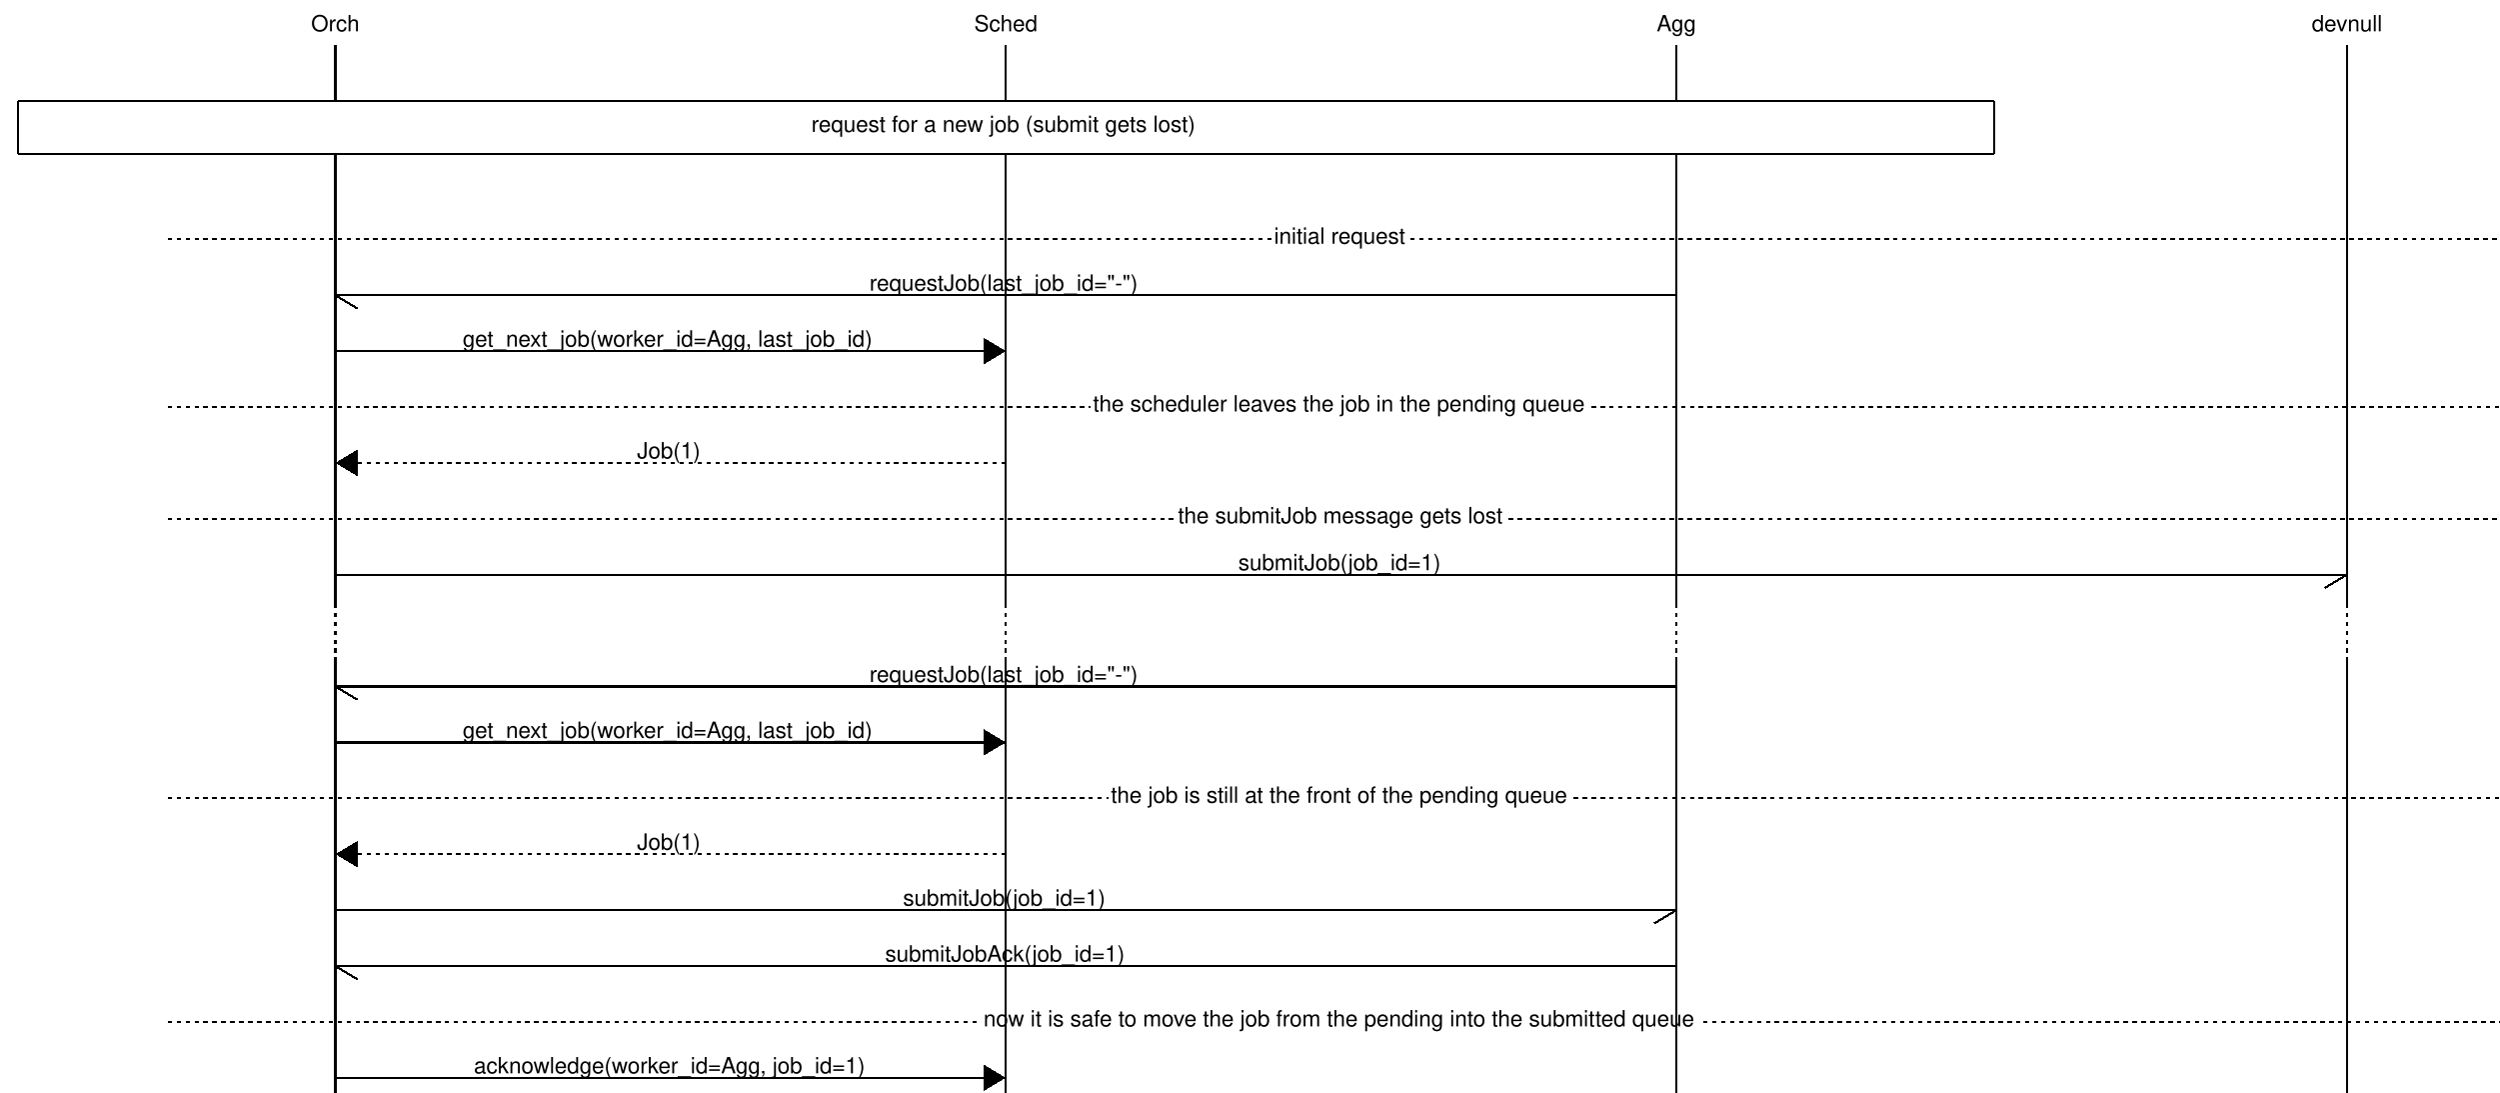
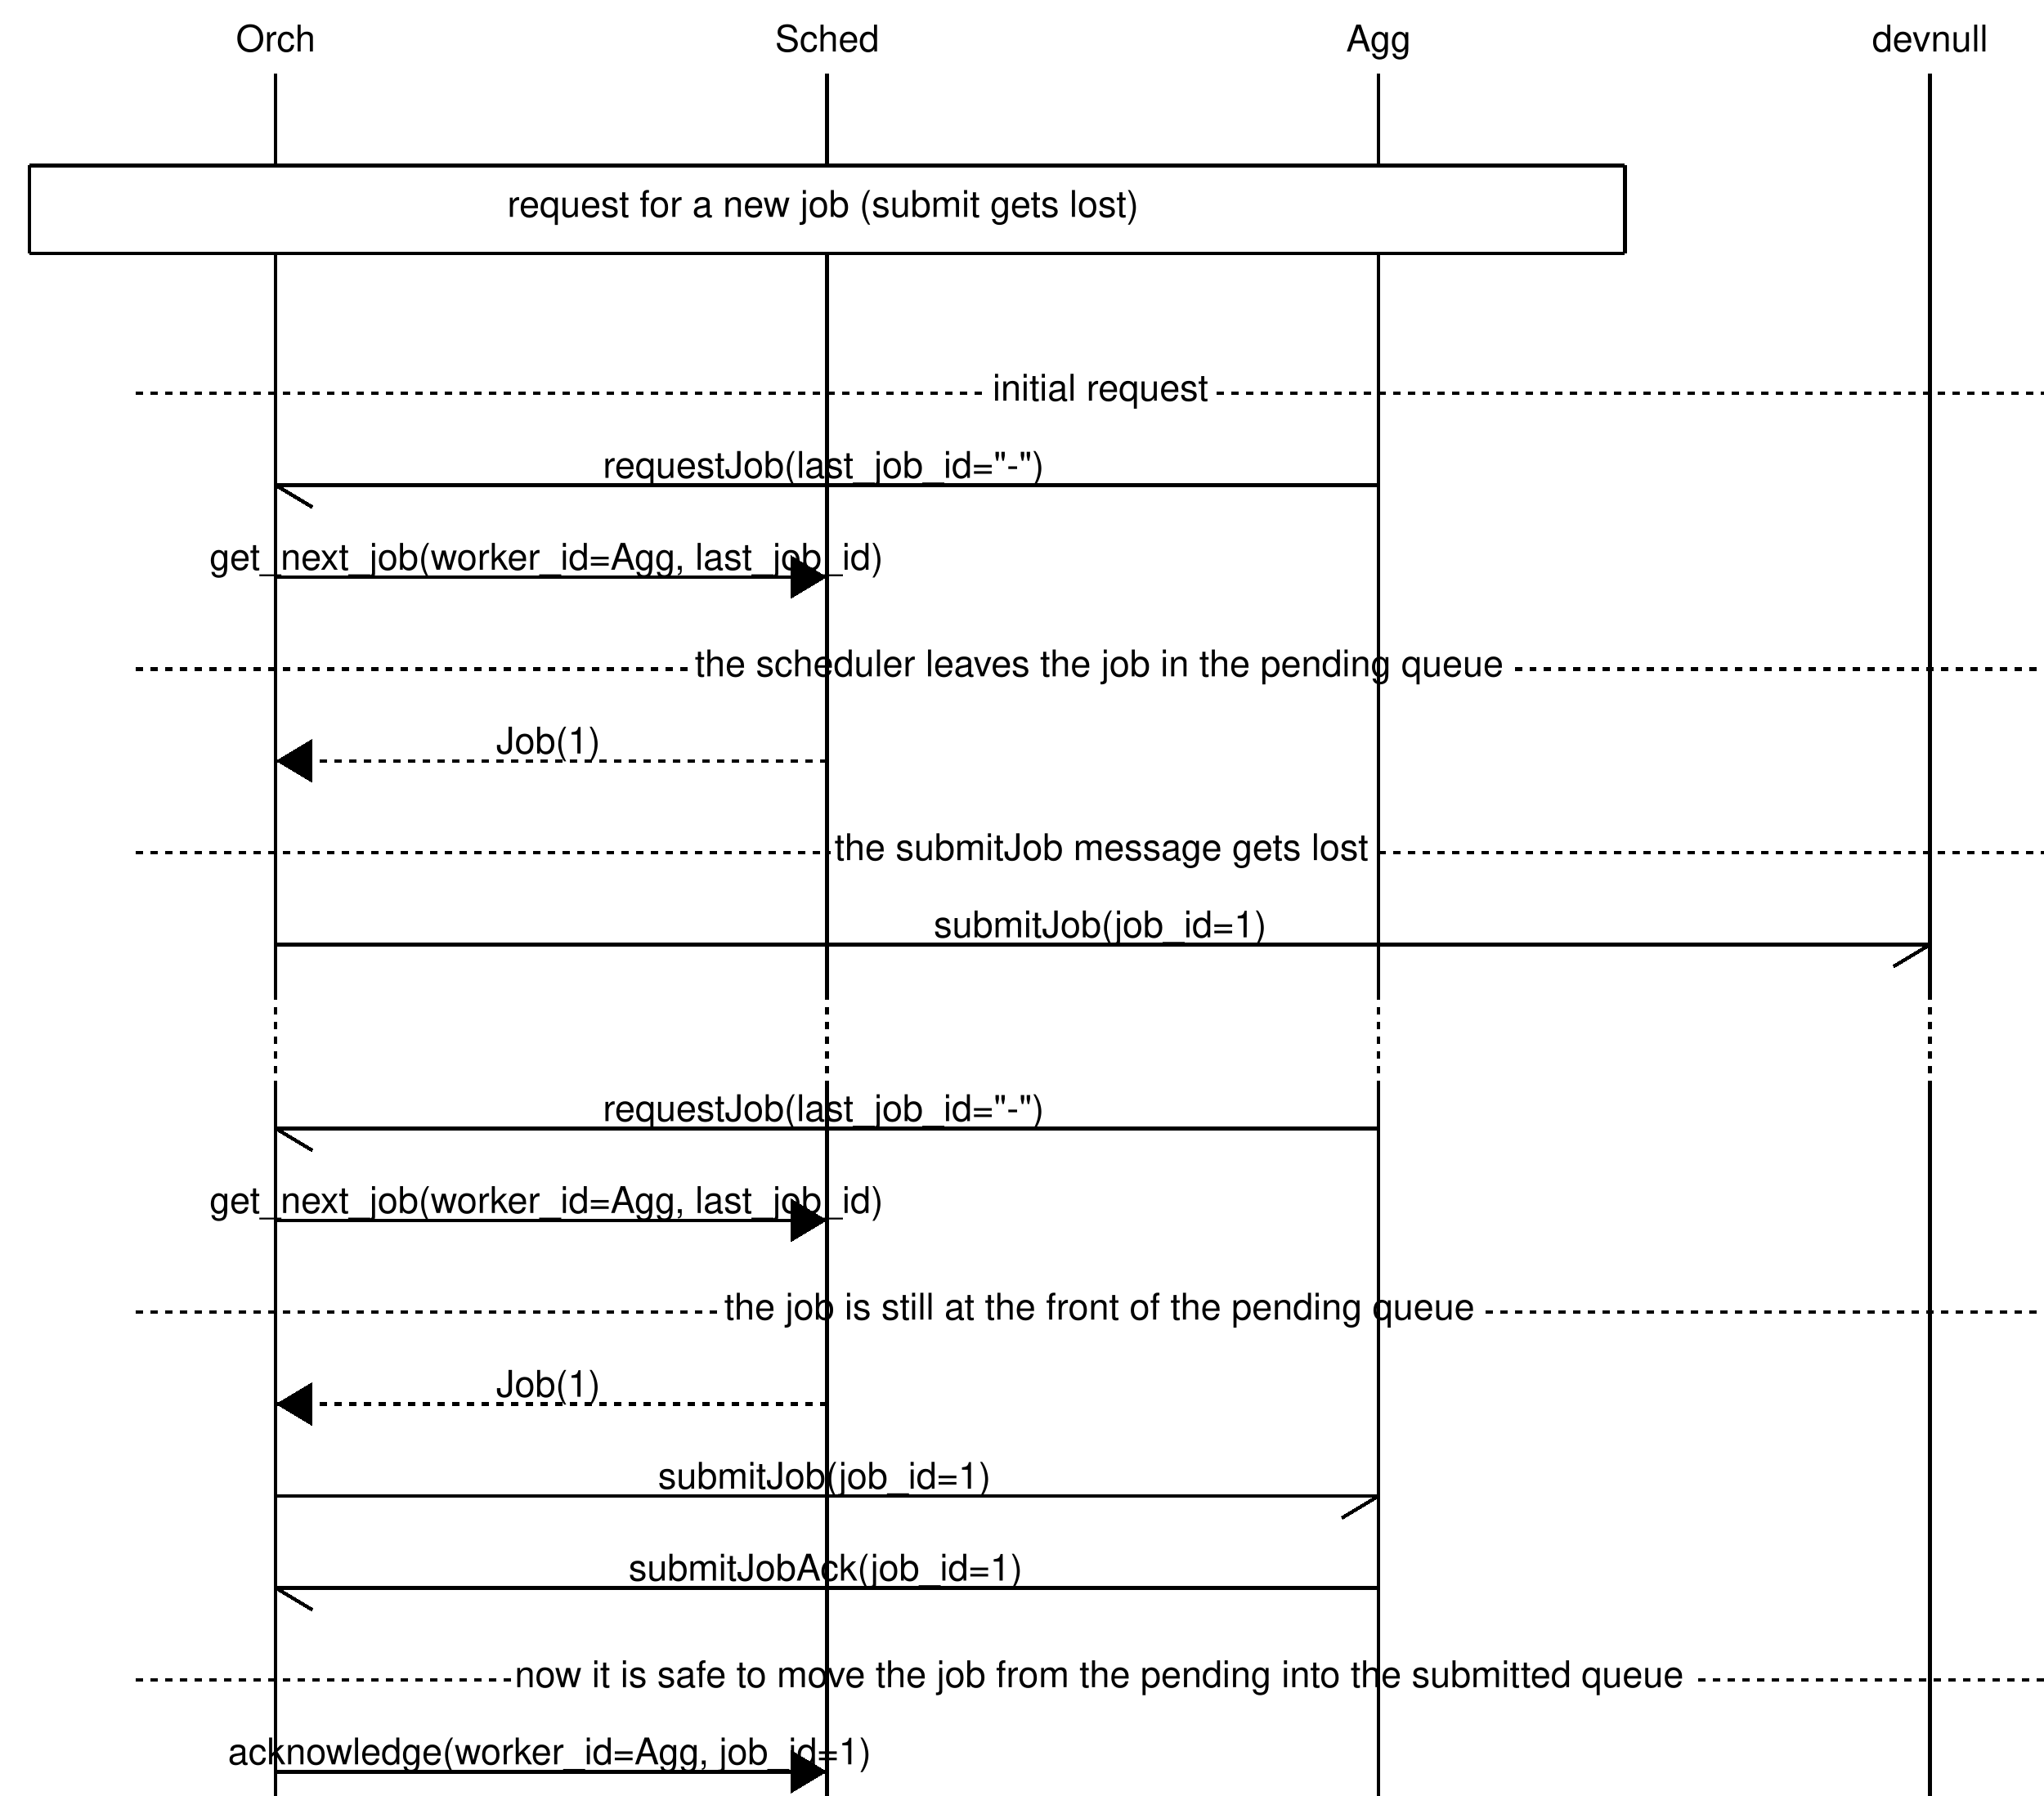
<svg xmlns="http://www.w3.org/2000/svg" width="100%" height="100%" version="1.1" shape-rendering="crispEdges" stroke-width="1" text-rendering="geometricPrecision">
-   <text x="150" y="14" textLength="21" font-family="Helvetica" font-size="10" fill="black" text-anchor="middle">
+   <text x="75" y="14" textLength="21" font-family="Helvetica" font-size="10" fill="black" text-anchor="middle">
Orch
</text>
-   <text x="450" y="14" textLength="28" font-family="Helvetica" font-size="10" fill="black" text-anchor="middle">
+   <text x="225" y="14" textLength="28" font-family="Helvetica" font-size="10" fill="black" text-anchor="middle">
Sched
</text>
-   <text x="750" y="14" textLength="17" font-family="Helvetica" font-size="10" fill="black" text-anchor="middle">
+   <text x="375" y="14" textLength="17" font-family="Helvetica" font-size="10" fill="black" text-anchor="middle">
Agg
</text>
-   <text x="1050" y="14" textLength="31" font-family="Helvetica" font-size="10" fill="black" text-anchor="middle">
+   <text x="525" y="14" textLength="31" font-family="Helvetica" font-size="10" fill="black" text-anchor="middle">
devnull
</text>
-   <line x1="150" y1="20" x2="150" y2="45" stroke="black" />
-   <line x1="450" y1="20" x2="450" y2="45" stroke="black" />
-   <line x1="750" y1="20" x2="750" y2="45" stroke="black" />
-   <line x1="1050" y1="20" x2="1050" y2="45" stroke="black" />
-   <line x1="150" y1="69" x2="150" y2="70" stroke="black" />
-   <line x1="450" y1="69" x2="450" y2="70" stroke="black" />
-   <line x1="750" y1="69" x2="750" y2="70" stroke="black" />
-   <line x1="1050" y1="45" x2="1050" y2="70" stroke="black" />
-   <line x1="8" y1="45" x2="892" y2="45" stroke="black" />
-   <line x1="8" y1="69" x2="892" y2="69" stroke="black" />
+   <line x1="75" y1="20" x2="75" y2="45" stroke="black" />
+   <line x1="225" y1="20" x2="225" y2="45" stroke="black" />
+   <line x1="375" y1="20" x2="375" y2="45" stroke="black" />
+   <line x1="525" y1="20" x2="525" y2="45" stroke="black" />
+   <line x1="75" y1="69" x2="75" y2="70" stroke="black" />
+   <line x1="225" y1="69" x2="225" y2="70" stroke="black" />
+   <line x1="375" y1="69" x2="375" y2="70" stroke="black" />
+   <line x1="525" y1="45" x2="525" y2="70" stroke="black" />
+   <line x1="8" y1="45" x2="442" y2="45" stroke="black" />
+   <line x1="8" y1="69" x2="442" y2="69" stroke="black" />
  <line x1="8" y1="45" x2="8" y2="69" stroke="black" />
-   <line x1="892" y1="45" x2="892" y2="69" stroke="black" />
-   <text x="363" y="59" textLength="172" font-family="Helvetica" font-size="10" fill="black">
+   <line x1="442" y1="45" x2="442" y2="69" stroke="black" />
+   <text x="138" y="59" textLength="172" font-family="Helvetica" font-size="10" fill="black">
request for a new job (submit gets lost)
</text>
-   <line x1="150" y1="70" x2="150" y2="95" stroke="black" />
-   <line x1="450" y1="70" x2="450" y2="95" stroke="black" />
-   <line x1="750" y1="70" x2="750" y2="95" stroke="black" />
-   <line x1="1050" y1="70" x2="1050" y2="95" stroke="black" />
-   <line x1="150" y1="95" x2="150" y2="120" stroke="black" />
-   <line x1="450" y1="95" x2="450" y2="120" stroke="black" />
-   <line x1="750" y1="95" x2="750" y2="120" stroke="black" />
-   <line x1="1050" y1="95" x2="1050" y2="120" stroke="black" />
-   <text x="570" y="109" textLength="58" font-family="Helvetica" font-size="10" fill="black">
+   <line x1="75" y1="70" x2="75" y2="95" stroke="black" />
+   <line x1="225" y1="70" x2="225" y2="95" stroke="black" />
+   <line x1="375" y1="70" x2="375" y2="95" stroke="black" />
+   <line x1="525" y1="70" x2="525" y2="95" stroke="black" />
+   <line x1="75" y1="95" x2="75" y2="120" stroke="black" />
+   <line x1="225" y1="95" x2="225" y2="120" stroke="black" />
+   <line x1="375" y1="95" x2="375" y2="120" stroke="black" />
+   <line x1="525" y1="95" x2="525" y2="120" stroke="black" />
+   <text x="270" y="109" textLength="58" font-family="Helvetica" font-size="10" fill="black">
initial request
</text>
-   <line x1="75" y1="107" x2="569" y2="107" stroke="black" stroke-dasharray="2,2" />
-   <line x1="631" y1="107" x2="1125" y2="107" stroke="black" stroke-dasharray="2,2" />
-   <line x1="150" y1="120" x2="150" y2="145" stroke="black" />
-   <line x1="450" y1="120" x2="450" y2="145" stroke="black" />
-   <line x1="750" y1="120" x2="750" y2="145" stroke="black" />
-   <line x1="1050" y1="120" x2="1050" y2="145" stroke="black" />
-   <line x1="750" y1="132" x2="150" y2="132" stroke="black" />
-   <line x1="150" y1="132" x2="160" y2="138" stroke="black" />
-   <text x="389" y="130" textLength="120" font-family="Helvetica" font-size="10" fill="black">
+   <line x1="37" y1="107" x2="269" y2="107" stroke="black" stroke-dasharray="2,2" />
+   <line x1="331" y1="107" x2="563" y2="107" stroke="black" stroke-dasharray="2,2" />
+   <line x1="75" y1="120" x2="75" y2="145" stroke="black" />
+   <line x1="225" y1="120" x2="225" y2="145" stroke="black" />
+   <line x1="375" y1="120" x2="375" y2="145" stroke="black" />
+   <line x1="525" y1="120" x2="525" y2="145" stroke="black" />
+   <line x1="375" y1="132" x2="75" y2="132" stroke="black" />
+   <line x1="75" y1="132" x2="85" y2="138" stroke="black" />
+   <text x="164" y="130" textLength="120" font-family="Helvetica" font-size="10" fill="black">
requestJob(last_job_id="-")
</text>
-   <line x1="150" y1="145" x2="150" y2="170" stroke="black" />
-   <line x1="450" y1="145" x2="450" y2="170" stroke="black" />
-   <line x1="750" y1="145" x2="750" y2="170" stroke="black" />
-   <line x1="1050" y1="145" x2="1050" y2="170" stroke="black" />
-   <line x1="150" y1="157" x2="450" y2="157" stroke="black" />
-   <polygon fill="black" points="450,157 440,163 440,151" />
-   <text x="207" y="155" textLength="184" font-family="Helvetica" font-size="10" fill="black">
+   <line x1="75" y1="145" x2="75" y2="170" stroke="black" />
+   <line x1="225" y1="145" x2="225" y2="170" stroke="black" />
+   <line x1="375" y1="145" x2="375" y2="170" stroke="black" />
+   <line x1="525" y1="145" x2="525" y2="170" stroke="black" />
+   <line x1="75" y1="157" x2="225" y2="157" stroke="black" />
+   <polygon fill="black" points="225,157 215,163 215,151" />
+   <text x="57" y="155" textLength="184" font-family="Helvetica" font-size="10" fill="black">
get_next_job(worker_id=Agg, last_job_id)
</text>
-   <line x1="150" y1="170" x2="150" y2="195" stroke="black" />
-   <line x1="450" y1="170" x2="450" y2="195" stroke="black" />
-   <line x1="750" y1="170" x2="750" y2="195" stroke="black" />
-   <line x1="1050" y1="170" x2="1050" y2="195" stroke="black" />
-   <text x="489" y="184" textLength="220" font-family="Helvetica" font-size="10" fill="black">
+   <line x1="75" y1="170" x2="75" y2="195" stroke="black" />
+   <line x1="225" y1="170" x2="225" y2="195" stroke="black" />
+   <line x1="375" y1="170" x2="375" y2="195" stroke="black" />
+   <line x1="525" y1="170" x2="525" y2="195" stroke="black" />
+   <text x="189" y="184" textLength="220" font-family="Helvetica" font-size="10" fill="black">
the scheduler leaves the job in the pending queue
</text>
-   <line x1="75" y1="182" x2="488" y2="182" stroke="black" stroke-dasharray="2,2" />
-   <line x1="712" y1="182" x2="1125" y2="182" stroke="black" stroke-dasharray="2,2" />
-   <line x1="150" y1="195" x2="150" y2="220" stroke="black" />
-   <line x1="450" y1="195" x2="450" y2="220" stroke="black" />
-   <line x1="750" y1="195" x2="750" y2="220" stroke="black" />
-   <line x1="1050" y1="195" x2="1050" y2="220" stroke="black" />
-   <line x1="450" y1="207" x2="150" y2="207" stroke="black" stroke-dasharray="2,2" />
-   <polygon fill="black" points="150,207 160,213 160,201" />
-   <text x="285" y="205" textLength="28" font-family="Helvetica" font-size="10" fill="black">
+   <line x1="37" y1="182" x2="188" y2="182" stroke="black" stroke-dasharray="2,2" />
+   <line x1="412" y1="182" x2="563" y2="182" stroke="black" stroke-dasharray="2,2" />
+   <line x1="75" y1="195" x2="75" y2="220" stroke="black" />
+   <line x1="225" y1="195" x2="225" y2="220" stroke="black" />
+   <line x1="375" y1="195" x2="375" y2="220" stroke="black" />
+   <line x1="525" y1="195" x2="525" y2="220" stroke="black" />
+   <line x1="225" y1="207" x2="75" y2="207" stroke="black" stroke-dasharray="2,2" />
+   <polygon fill="black" points="75,207 85,213 85,201" />
+   <text x="135" y="205" textLength="28" font-family="Helvetica" font-size="10" fill="black">
Job(1)
</text>
-   <line x1="150" y1="220" x2="150" y2="245" stroke="black" />
-   <line x1="450" y1="220" x2="450" y2="245" stroke="black" />
-   <line x1="750" y1="220" x2="750" y2="245" stroke="black" />
-   <line x1="1050" y1="220" x2="1050" y2="245" stroke="black" />
-   <text x="527" y="234" textLength="145" font-family="Helvetica" font-size="10" fill="black">
+   <line x1="75" y1="220" x2="75" y2="245" stroke="black" />
+   <line x1="225" y1="220" x2="225" y2="245" stroke="black" />
+   <line x1="375" y1="220" x2="375" y2="245" stroke="black" />
+   <line x1="525" y1="220" x2="525" y2="245" stroke="black" />
+   <text x="227" y="234" textLength="145" font-family="Helvetica" font-size="10" fill="black">
the submitJob message gets lost
</text>
-   <line x1="75" y1="232" x2="526" y2="232" stroke="black" stroke-dasharray="2,2" />
-   <line x1="675" y1="232" x2="1125" y2="232" stroke="black" stroke-dasharray="2,2" />
-   <line x1="150" y1="245" x2="150" y2="270" stroke="black" />
-   <line x1="450" y1="245" x2="450" y2="270" stroke="black" />
-   <line x1="750" y1="245" x2="750" y2="270" stroke="black" />
-   <line x1="1050" y1="245" x2="1050" y2="270" stroke="black" />
-   <line x1="150" y1="257" x2="1050" y2="257" stroke="black" />
-   <line x1="1050" y1="257" x2="1040" y2="263" stroke="black" />
-   <text x="554" y="255" textLength="90" font-family="Helvetica" font-size="10" fill="black">
+   <line x1="37" y1="232" x2="226" y2="232" stroke="black" stroke-dasharray="2,2" />
+   <line x1="375" y1="232" x2="563" y2="232" stroke="black" stroke-dasharray="2,2" />
+   <line x1="75" y1="245" x2="75" y2="270" stroke="black" />
+   <line x1="225" y1="245" x2="225" y2="270" stroke="black" />
+   <line x1="375" y1="245" x2="375" y2="270" stroke="black" />
+   <line x1="525" y1="245" x2="525" y2="270" stroke="black" />
+   <line x1="75" y1="257" x2="525" y2="257" stroke="black" />
+   <line x1="525" y1="257" x2="515" y2="263" stroke="black" />
+   <text x="254" y="255" textLength="90" font-family="Helvetica" font-size="10" fill="black">
submitJob(job_id=1)
</text>
-   <line x1="150" y1="270" x2="150" y2="295" stroke="black" stroke-dasharray="2,2" />
-   <line x1="450" y1="270" x2="450" y2="295" stroke="black" stroke-dasharray="2,2" />
-   <line x1="750" y1="270" x2="750" y2="295" stroke="black" stroke-dasharray="2,2" />
-   <line x1="1050" y1="270" x2="1050" y2="295" stroke="black" stroke-dasharray="2,2" />
-   <line x1="150" y1="295" x2="150" y2="320" stroke="black" />
-   <line x1="450" y1="295" x2="450" y2="320" stroke="black" />
-   <line x1="750" y1="295" x2="750" y2="320" stroke="black" />
-   <line x1="1050" y1="295" x2="1050" y2="320" stroke="black" />
-   <line x1="750" y1="307" x2="150" y2="307" stroke="black" />
-   <line x1="150" y1="307" x2="160" y2="313" stroke="black" />
-   <text x="389" y="305" textLength="120" font-family="Helvetica" font-size="10" fill="black">
+   <line x1="75" y1="270" x2="75" y2="295" stroke="black" stroke-dasharray="2,2" />
+   <line x1="225" y1="270" x2="225" y2="295" stroke="black" stroke-dasharray="2,2" />
+   <line x1="375" y1="270" x2="375" y2="295" stroke="black" stroke-dasharray="2,2" />
+   <line x1="525" y1="270" x2="525" y2="295" stroke="black" stroke-dasharray="2,2" />
+   <line x1="75" y1="295" x2="75" y2="320" stroke="black" />
+   <line x1="225" y1="295" x2="225" y2="320" stroke="black" />
+   <line x1="375" y1="295" x2="375" y2="320" stroke="black" />
+   <line x1="525" y1="295" x2="525" y2="320" stroke="black" />
+   <line x1="375" y1="307" x2="75" y2="307" stroke="black" />
+   <line x1="75" y1="307" x2="85" y2="313" stroke="black" />
+   <text x="164" y="305" textLength="120" font-family="Helvetica" font-size="10" fill="black">
requestJob(last_job_id="-")
</text>
-   <line x1="150" y1="320" x2="150" y2="345" stroke="black" />
-   <line x1="450" y1="320" x2="450" y2="345" stroke="black" />
-   <line x1="750" y1="320" x2="750" y2="345" stroke="black" />
-   <line x1="1050" y1="320" x2="1050" y2="345" stroke="black" />
-   <line x1="150" y1="332" x2="450" y2="332" stroke="black" />
-   <polygon fill="black" points="450,332 440,338 440,326" />
-   <text x="207" y="330" textLength="184" font-family="Helvetica" font-size="10" fill="black">
+   <line x1="75" y1="320" x2="75" y2="345" stroke="black" />
+   <line x1="225" y1="320" x2="225" y2="345" stroke="black" />
+   <line x1="375" y1="320" x2="375" y2="345" stroke="black" />
+   <line x1="525" y1="320" x2="525" y2="345" stroke="black" />
+   <line x1="75" y1="332" x2="225" y2="332" stroke="black" />
+   <polygon fill="black" points="225,332 215,338 215,326" />
+   <text x="57" y="330" textLength="184" font-family="Helvetica" font-size="10" fill="black">
get_next_job(worker_id=Agg, last_job_id)
</text>
-   <line x1="150" y1="345" x2="150" y2="370" stroke="black" />
-   <line x1="450" y1="345" x2="450" y2="370" stroke="black" />
-   <line x1="750" y1="345" x2="750" y2="370" stroke="black" />
-   <line x1="1050" y1="345" x2="1050" y2="370" stroke="black" />
-   <text x="497" y="359" textLength="204" font-family="Helvetica" font-size="10" fill="black">
+   <line x1="75" y1="345" x2="75" y2="370" stroke="black" />
+   <line x1="225" y1="345" x2="225" y2="370" stroke="black" />
+   <line x1="375" y1="345" x2="375" y2="370" stroke="black" />
+   <line x1="525" y1="345" x2="525" y2="370" stroke="black" />
+   <text x="197" y="359" textLength="204" font-family="Helvetica" font-size="10" fill="black">
the job is still at the front of the pending queue
</text>
-   <line x1="75" y1="357" x2="496" y2="357" stroke="black" stroke-dasharray="2,2" />
-   <line x1="704" y1="357" x2="1125" y2="357" stroke="black" stroke-dasharray="2,2" />
-   <line x1="150" y1="370" x2="150" y2="395" stroke="black" />
-   <line x1="450" y1="370" x2="450" y2="395" stroke="black" />
-   <line x1="750" y1="370" x2="750" y2="395" stroke="black" />
-   <line x1="1050" y1="370" x2="1050" y2="395" stroke="black" />
-   <line x1="450" y1="382" x2="150" y2="382" stroke="black" stroke-dasharray="2,2" />
-   <polygon fill="black" points="150,382 160,388 160,376" />
-   <text x="285" y="380" textLength="28" font-family="Helvetica" font-size="10" fill="black">
+   <line x1="37" y1="357" x2="196" y2="357" stroke="black" stroke-dasharray="2,2" />
+   <line x1="404" y1="357" x2="563" y2="357" stroke="black" stroke-dasharray="2,2" />
+   <line x1="75" y1="370" x2="75" y2="395" stroke="black" />
+   <line x1="225" y1="370" x2="225" y2="395" stroke="black" />
+   <line x1="375" y1="370" x2="375" y2="395" stroke="black" />
+   <line x1="525" y1="370" x2="525" y2="395" stroke="black" />
+   <line x1="225" y1="382" x2="75" y2="382" stroke="black" stroke-dasharray="2,2" />
+   <polygon fill="black" points="75,382 85,388 85,376" />
+   <text x="135" y="380" textLength="28" font-family="Helvetica" font-size="10" fill="black">
Job(1)
</text>
-   <line x1="150" y1="395" x2="150" y2="420" stroke="black" />
-   <line x1="450" y1="395" x2="450" y2="420" stroke="black" />
-   <line x1="750" y1="395" x2="750" y2="420" stroke="black" />
-   <line x1="1050" y1="395" x2="1050" y2="420" stroke="black" />
-   <line x1="150" y1="407" x2="750" y2="407" stroke="black" />
-   <line x1="750" y1="407" x2="740" y2="413" stroke="black" />
-   <text x="404" y="405" textLength="90" font-family="Helvetica" font-size="10" fill="black">
+   <line x1="75" y1="395" x2="75" y2="420" stroke="black" />
+   <line x1="225" y1="395" x2="225" y2="420" stroke="black" />
+   <line x1="375" y1="395" x2="375" y2="420" stroke="black" />
+   <line x1="525" y1="395" x2="525" y2="420" stroke="black" />
+   <line x1="75" y1="407" x2="375" y2="407" stroke="black" />
+   <line x1="375" y1="407" x2="365" y2="413" stroke="black" />
+   <text x="179" y="405" textLength="90" font-family="Helvetica" font-size="10" fill="black">
submitJob(job_id=1)
</text>
-   <line x1="150" y1="420" x2="150" y2="445" stroke="black" />
-   <line x1="450" y1="420" x2="450" y2="445" stroke="black" />
-   <line x1="750" y1="420" x2="750" y2="445" stroke="black" />
-   <line x1="1050" y1="420" x2="1050" y2="445" stroke="black" />
-   <line x1="750" y1="432" x2="150" y2="432" stroke="black" />
-   <line x1="150" y1="432" x2="160" y2="438" stroke="black" />
-   <text x="396" y="430" textLength="106" font-family="Helvetica" font-size="10" fill="black">
+   <line x1="75" y1="420" x2="75" y2="445" stroke="black" />
+   <line x1="225" y1="420" x2="225" y2="445" stroke="black" />
+   <line x1="375" y1="420" x2="375" y2="445" stroke="black" />
+   <line x1="525" y1="420" x2="525" y2="445" stroke="black" />
+   <line x1="375" y1="432" x2="75" y2="432" stroke="black" />
+   <line x1="75" y1="432" x2="85" y2="438" stroke="black" />
+   <text x="171" y="430" textLength="106" font-family="Helvetica" font-size="10" fill="black">
submitJobAck(job_id=1)
</text>
-   <line x1="150" y1="445" x2="150" y2="470" stroke="black" />
-   <line x1="450" y1="445" x2="450" y2="470" stroke="black" />
-   <line x1="750" y1="445" x2="750" y2="470" stroke="black" />
-   <line x1="1050" y1="445" x2="1050" y2="470" stroke="black" />
-   <text x="440" y="459" textLength="319" font-family="Helvetica" font-size="10" fill="black">
+   <line x1="75" y1="445" x2="75" y2="470" stroke="black" />
+   <line x1="225" y1="445" x2="225" y2="470" stroke="black" />
+   <line x1="375" y1="445" x2="375" y2="470" stroke="black" />
+   <line x1="525" y1="445" x2="525" y2="470" stroke="black" />
+   <text x="140" y="459" textLength="319" font-family="Helvetica" font-size="10" fill="black">
now it is safe to move the job from the pending into the submitted queue
</text>
-   <line x1="75" y1="457" x2="439" y2="457" stroke="black" stroke-dasharray="2,2" />
-   <line x1="762" y1="457" x2="1125" y2="457" stroke="black" stroke-dasharray="2,2" />
-   <line x1="150" y1="470" x2="150" y2="495" stroke="black" />
-   <line x1="450" y1="470" x2="450" y2="495" stroke="black" />
-   <line x1="750" y1="470" x2="750" y2="495" stroke="black" />
-   <line x1="1050" y1="470" x2="1050" y2="495" stroke="black" />
-   <line x1="150" y1="482" x2="450" y2="482" stroke="black" />
-   <polygon fill="black" points="450,482 440,488 440,476" />
-   <text x="212" y="480" textLength="175" font-family="Helvetica" font-size="10" fill="black">
+   <line x1="37" y1="457" x2="139" y2="457" stroke="black" stroke-dasharray="2,2" />
+   <line x1="462" y1="457" x2="563" y2="457" stroke="black" stroke-dasharray="2,2" />
+   <line x1="75" y1="470" x2="75" y2="495" stroke="black" />
+   <line x1="225" y1="470" x2="225" y2="495" stroke="black" />
+   <line x1="375" y1="470" x2="375" y2="495" stroke="black" />
+   <line x1="525" y1="470" x2="525" y2="495" stroke="black" />
+   <line x1="75" y1="482" x2="225" y2="482" stroke="black" />
+   <polygon fill="black" points="225,482 215,488 215,476" />
+   <text x="62" y="480" textLength="175" font-family="Helvetica" font-size="10" fill="black">
acknowledge(worker_id=Agg, job_id=1)
</text>
</svg>
